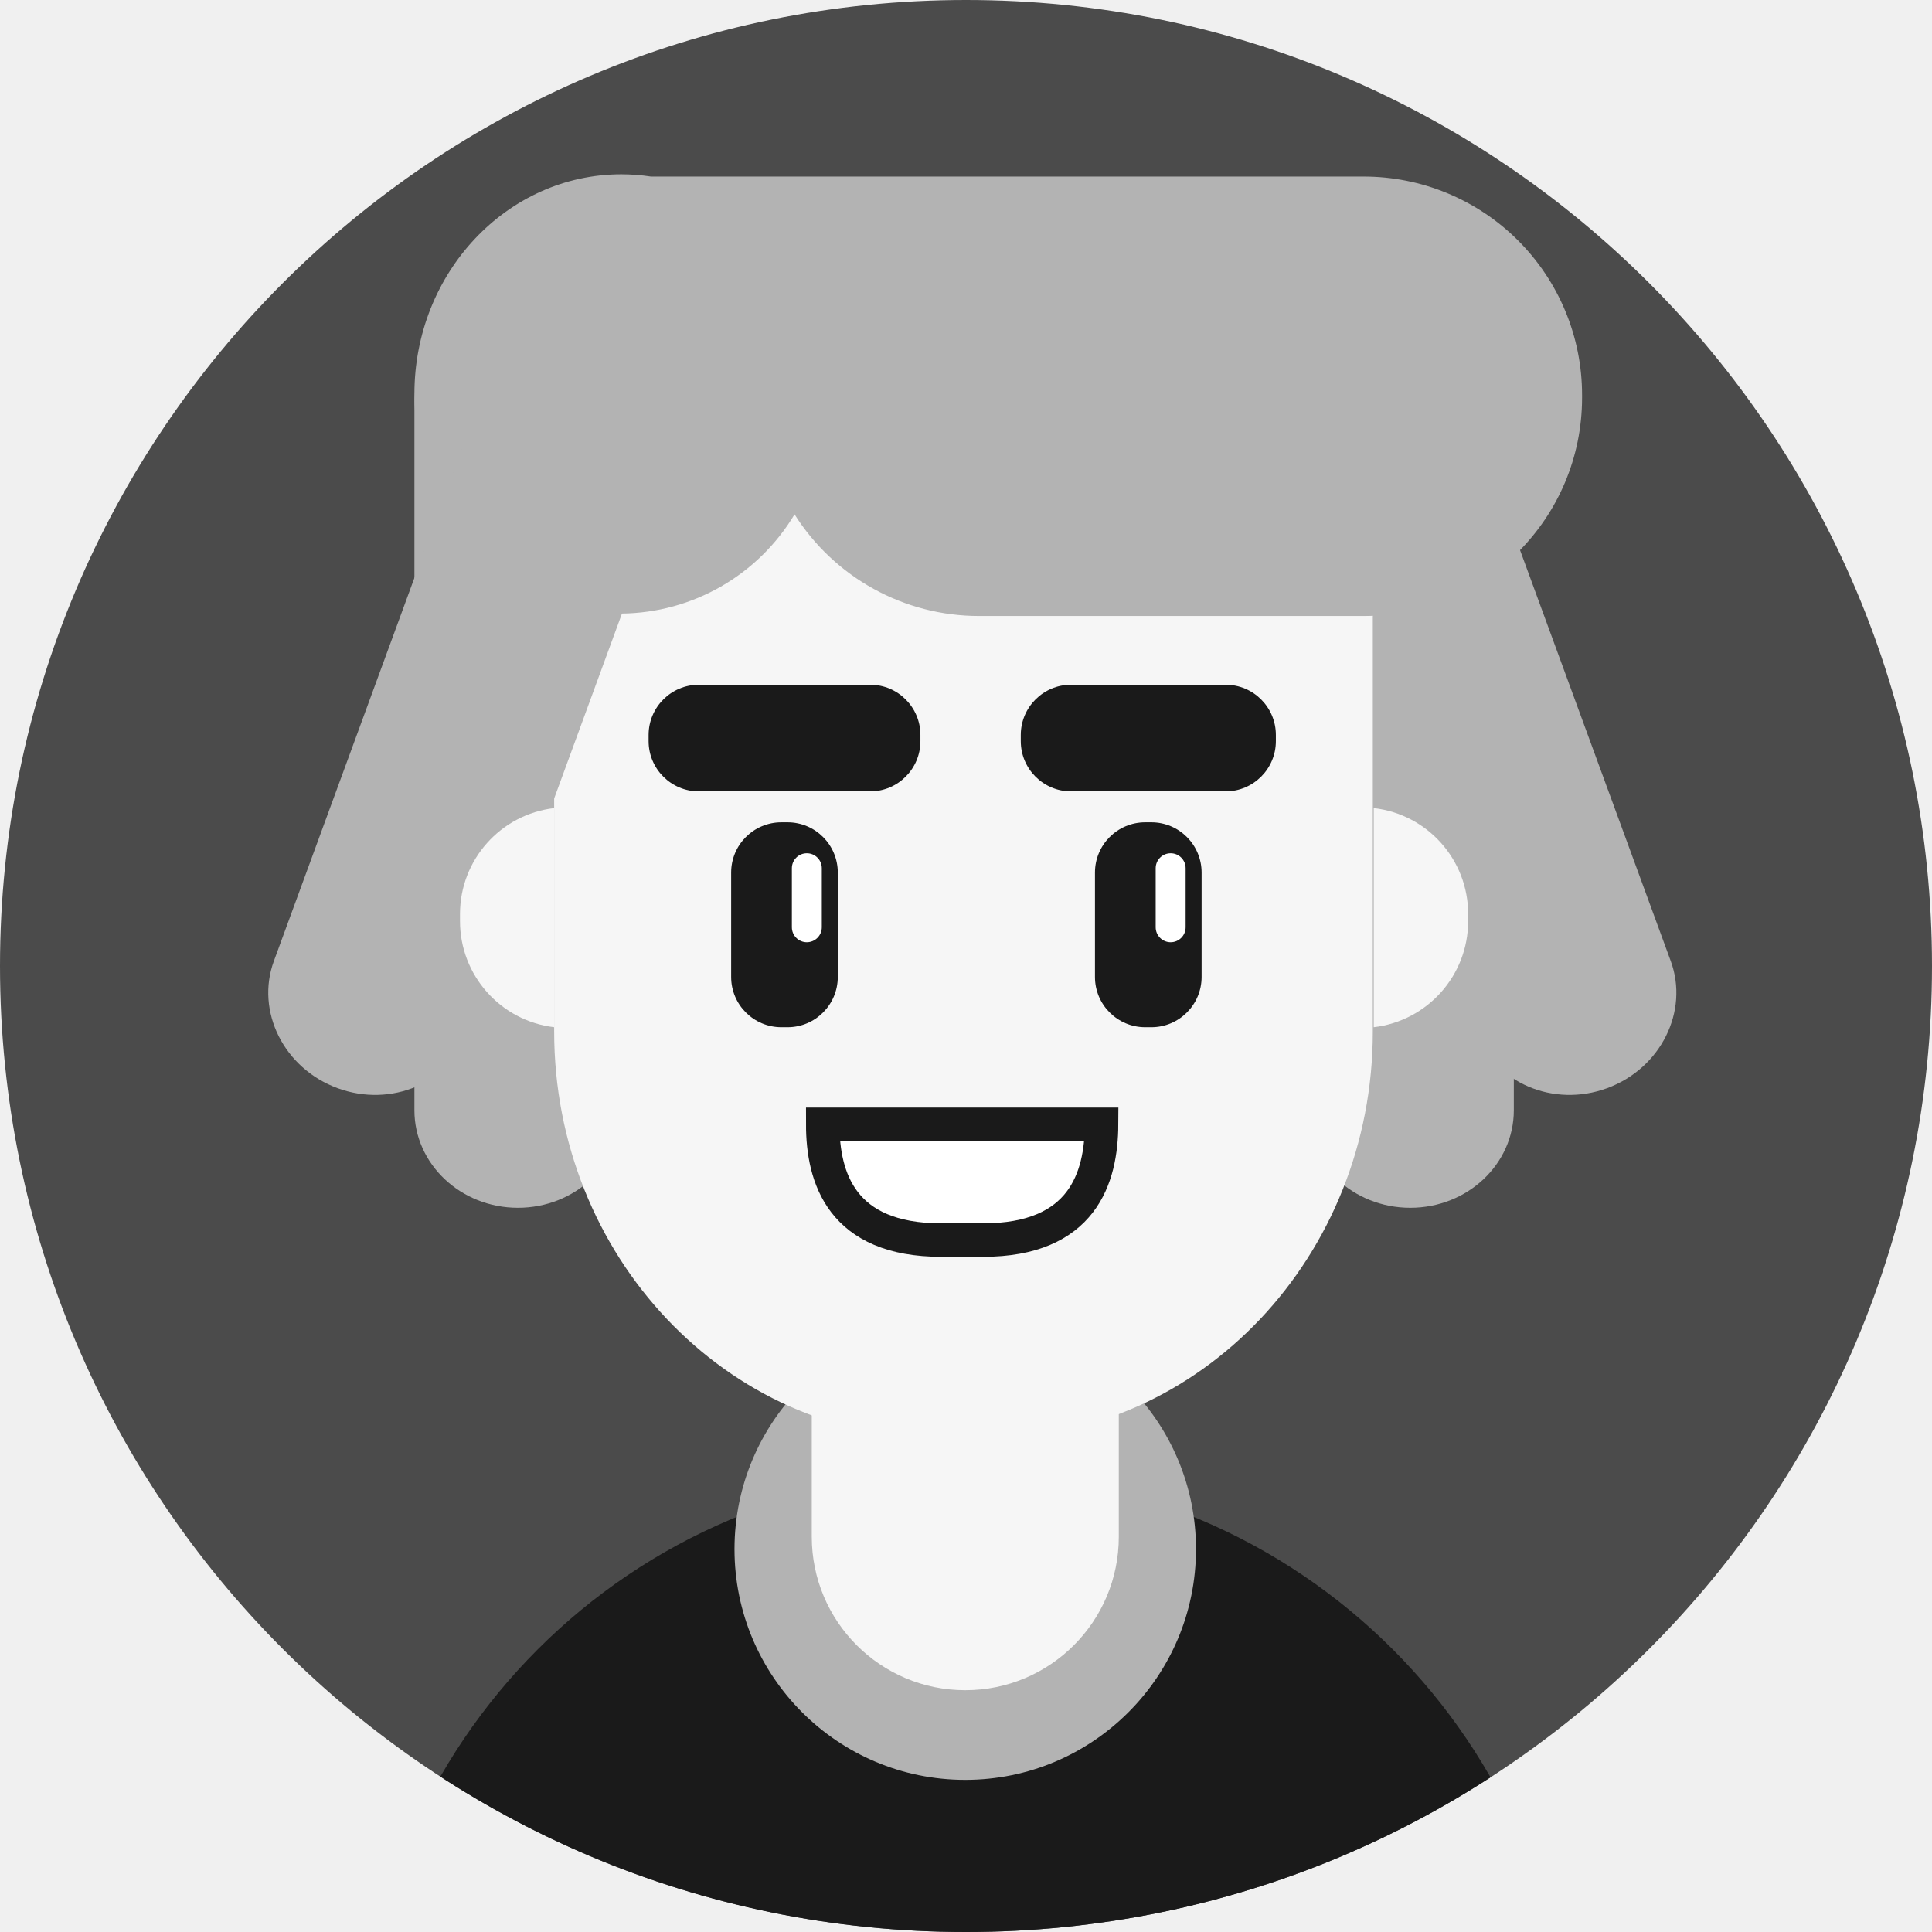
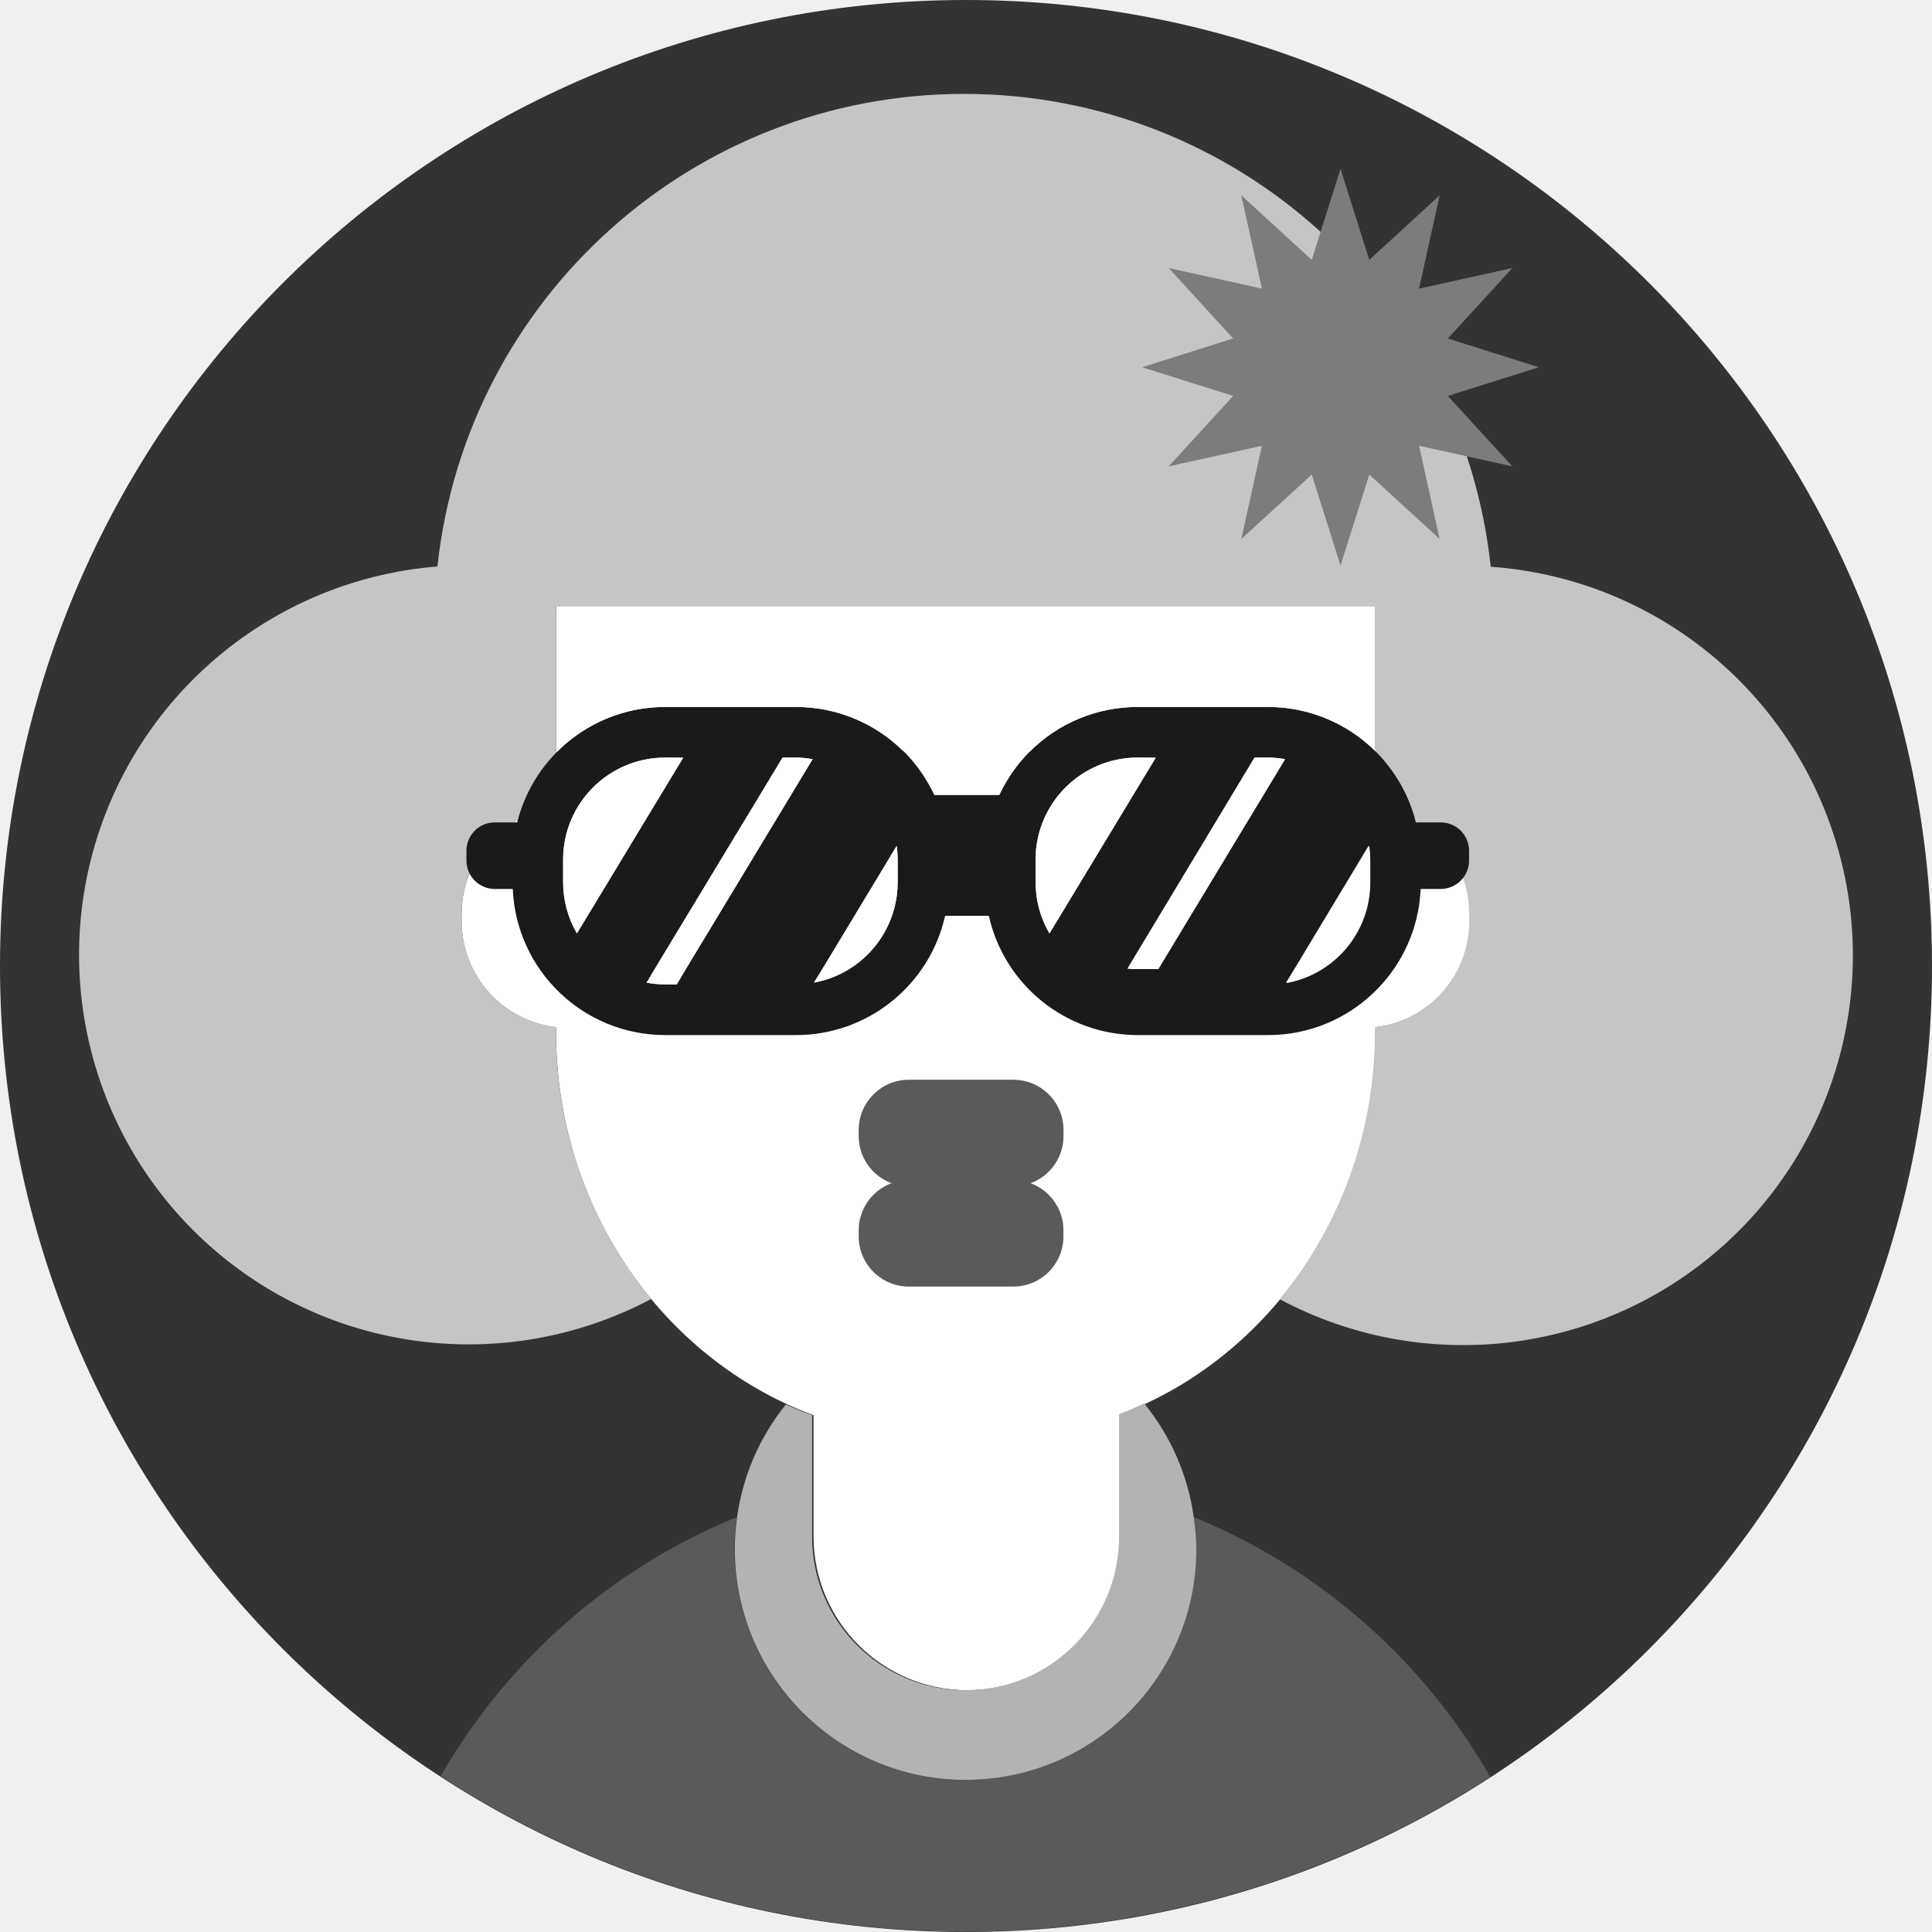
- <svg xmlns="http://www.w3.org/2000/svg" id="FINAL_AVATARS" data-name="FINAL AVATARS" viewBox="0 0 231 231">
-   <defs>
-     <style>.cls-1{fill:none;clip-rule:evenodd;}.cls-2{clip-path:url(#clip-path);}.cls-3{fill:#4b4b4b;fill-rule:evenodd;}.cls-4{fill:#b3b3b3;}.cls-5{fill:#f6f6f6;}.cls-6{fill:#1a1a1a;}.cls-7,.cls-8{fill:#fff;}.cls-7{stroke:#1a1a1a;stroke-miterlimit:10;stroke-width:4px;}</style>
-     <clipPath id="clip-path">
-       <path class="cls-1" d="M115.5,0A115.5,115.5,0,1,1,0,115.5,115.5,115.5,0,0,1,115.5,0Z" />
-     </clipPath>
+ <svg xmlns="http://www.w3.org/2000/svg" id="CC_FINAL_AVATARS" data-name="CC FINAL AVATARS" viewBox="0 0 231 231" version="1.1">
+   <defs id="defs4">
+     <style id="style2" />
  </defs>
-   <g class="cls-2">
-     <path class="cls-3" d="M115.5,0A115.5,115.5,0,1,1,0,115.5,115.5,115.5,0,0,1,115.5,0Z" />
-     <path class="cls-4" d="M181,48.2v84.55c0,6.42-5.52,11.66-12.38,11.66h0c-6.82,0-12.38-5.21-12.38-11.66V48.2c0-6.41,5.53-11.65,12.38-11.65h0C175.44,36.55,181,41.79,181,48.2Z" />
-     <path class="cls-4" d="M170.65,35.52l29.11,79.38c2.21,6-1.18,12.85-7.61,15.21h0c-6.4,2.35-13.42-.62-15.64-6.68L147.4,44.05c-2.21-6,1.18-12.85,7.61-15.21h0C161.45,26.49,168.44,29.5,170.65,35.52Z" />
-     <path class="cls-5" d="M164.25,96.62v26.2a12.77,12.77,0,0,0,11.29-12.68v-.85A12.74,12.74,0,0,0,164.25,96.62Z" />
-     <path class="cls-4" d="M49.55,48.2v84.55c0,6.42,5.53,11.66,12.38,11.66h0c6.82,0,12.39-5.21,12.39-11.66V48.2c0-6.41-5.53-11.65-12.39-11.65h0C55.08,36.55,49.55,41.79,49.55,48.2Z" />
-     <circle class="cls-6" cx="115.41" cy="248.31" r="72.28" />
-     <circle class="cls-4" cx="115.41" cy="185.22" r="27.59" />
-     <rect class="cls-5" x="97.06" y="139.13" width="36.71" height="62.96" rx="18.35" />
-     <path class="cls-5" d="M164,69.64c-2-24.86-21.78-44.39-45.86-44.39H112.3c-24.07,0-43.83,19.51-45.86,44.39q-.18,2.1-.18,4.23v49.47c0,26.84,20.61,48.61,46,48.61h5.88c25.42,0,46-21.75,46-48.61V73.87Q164.22,71.74,164,69.64Z" />
-     <path class="cls-7" d="M98.37,134.43c0,6.4,2.26,13.84,14.17,13.84h5c11.91,0,14.14-7.44,14.17-13.84Z" />
-     <rect class="cls-6" x="87.42" y="98.32" width="12.75" height="24.5" rx="6.01" />
-     <rect class="cls-8" x="94.68" y="102.02" width="3.58" height="10.64" rx="1.79" />
-     <rect class="cls-6" x="77.55" y="81.87" width="32.5" height="12.75" rx="6.01" />
-     <rect class="cls-6" x="130.92" y="98.32" width="12.75" height="24.5" rx="6.01" />
-     <rect class="cls-8" x="138.18" y="102.02" width="3.58" height="10.64" rx="1.79" />
-     <rect class="cls-6" x="122.05" y="81.87" width="30.5" height="12.75" rx="6.01" />
-     <path class="cls-4" d="M163,21.11H77.83a24.14,24.14,0,0,0-3.53-.27c-13.67,0-24.75,11.76-24.75,26.26S60.63,73.36,74.3,73.36A24.4,24.4,0,0,0,95,61.5a26.08,26.08,0,0,0,22.06,12.15h46a26.1,26.1,0,0,0,26.1-26.1v-.34A26.11,26.11,0,0,0,163,21.11Z" />
-     <path class="cls-4" d="M61.86,35.52,32.75,114.9c-2.21,6,1.18,12.85,7.62,15.21h0c6.4,2.35,13.41-.62,15.64-6.68l29.1-79.38c2.21-6-1.17-12.85-7.61-15.21h0C71.06,26.49,64.07,29.5,61.86,35.52Z" />
-     <path class="cls-5" d="M66.27,96.62v26.2A12.77,12.77,0,0,1,55,110.14v-.85A12.75,12.75,0,0,1,66.27,96.62Z" />
-   </g>
+   <path d="M115.5 0A115.5 115.5 0 1 1 0 115.5 115.5 115.5 0 0 1 115.5 0Z" id="path6" style="fill:#333;fill-rule:evenodd" />
+   <path class="head" d="M164.44 96.62V73.87q0-2.13-.18-4.23c-2-24.86-21.79-44.39-45.86-44.39h-5.88c-24.07 0-43.83 19.51-45.86 44.39q-.18 2.1-.18 4.23v22.75a12.74 12.74 0 0 0-11.29 12.67v.85a12.77 12.77 0 0 0 11.29 12.68v.52c0 21.19 12.86 39.22 30.79 45.87v14.53a18.41 18.41 0 0 0 18.36 18.35A18.41 18.41 0 0 0 134 183.74v-14.65c17.75-6.74 30.46-24.67 30.46-45.75v-.52a12.77 12.77 0 0 0 11.29-12.68v-.85a12.74 12.74 0 0 0-11.31-12.67Z" id="path8" style="fill:#fff;fill-opacity:1" />
+   <path class="mouth" d="M127.16 135.83v-.73a6 6 0 0 0-6-6h-12.49a6 6 0 0 0-6 6v.73a6 6 0 0 0 3.93 5.64 6 6 0 0 0-3.93 5.63v.73a6 6 0 0 0 6 6h12.48a6 6 0 0 0 6-6v-.73a6 6 0 0 0-3.93-5.63 6 6 0 0 0 3.94-5.64Z" id="path10" style="fill:#5a5a5a;fill-opacity:1" />
+   <path class="top" d="M178.24 67.73a63.34 63.34 0 0 0-125.94 0 46.58 46.58 0 1 0 25.58 87.57 50 50 0 0 1-11.4-32v-.52a12.77 12.77 0 0 1-11.29-12.68v-.85a12.74 12.74 0 0 1 11.29-12.63v-24.1h97.9v24.1a12.74 12.74 0 0 1 11.29 12.67v.85a12.77 12.77 0 0 1-11.29 12.68v.52a50 50 0 0 1-11.37 32 46.59 46.59 0 1 0 25.17-87.58Z" id="path12" style="fill:#c5c5c5;fill-opacity:1" />
+   <path class="head" id="polygon14" style="fill:#7c7c7c;fill-opacity:1" d="m160.28 20.19 3.44 10.88 8.41-7.71-2.46 11.15 11.15-2.46-7.71 8.42 10.88 3.44-10.88 3.43 7.71 8.42-11.15-2.46 2.46 11.14-8.41-7.7-3.44 10.88-3.44-10.88-8.42 7.7 2.46-11.14-11.14 2.46 7.7-8.42-10.88-3.43 10.88-3.44-7.7-8.42 11.14 2.46-2.46-11.15 8.42 7.71 3.44-10.88z" />
+   <path class="clothes" d="M142.73 181.39a28.42 28.42 0 0 1 .27 3.83 27.59 27.59 0 0 1-55.18 0 26.87 26.87 0 0 1 .27-3.83 72.56 72.56 0 0 0-35.42 31 115.55 115.55 0 0 0 125.52.08 72.49 72.49 0 0 0-35.46-31.08Z" id="path34" style="fill:#5a5a5a;fill-opacity:1" />
+   <path class="clothes" d="M142.73 181.39a27.45 27.45 0 0 0-5.93-13.59c-1 .47-2 .9-3 1.29v14.65a18.35 18.35 0 1 1-36.7 0v-14.53c-1.07-.39-2.11-.82-3.13-1.29a27.4 27.4 0 0 0-5.84 13.47 26.87 26.87 0 0 0-.27 3.83 27.59 27.59 0 0 0 55.18 0 28.42 28.42 0 0 0-.31-3.83Z" id="path36" style="fill:#b3b3b3;fill-opacity:1" />
+   <path class="eyes" d="M172.22 98.33h-2.93a18.22 18.22 0 0 0-17.67-13.8H136a18.18 18.18 0 0 0-12.9 5.36 18.5 18.5 0 0 0-3.61 5.17h-7.78a18.68 18.68 0 0 0-3.6-5.17 18.2 18.2 0 0 0-12.91-5.36H79.51a18.2 18.2 0 0 0-17.67 13.8h-2.68a3.39 3.39 0 0 0-3.39 3.39v1.17a3.4 3.4 0 0 0 3.39 3.4h2.15a18.25 18.25 0 0 0 18.2 17.47h15.65A18.27 18.27 0 0 0 113 109.5h5.23A18.26 18.26 0 0 0 136 123.76h15.66a18.26 18.26 0 0 0 18.2-17.47h2.4a3.4 3.4 0 0 0 3.39-3.4v-1.17a3.39 3.39 0 0 0-3.43-3.39Zm-104.89 4.43a12.2 12.2 0 0 1 12.18-12.18h2.17l-12.7 21a12.16 12.16 0 0 1-1.65-6.1ZM82 115.87l-1.11 1.83h-1.4a12.13 12.13 0 0 1-2.19-.21l1-1.68 15.27-25.23h1.59a12.24 12.24 0 0 1 2 .19Zm15.32 1.62 1.23-2 6.55-10.85 2.1-3.48a12.35 12.35 0 0 1 .12 1.62v2.76a12.15 12.15 0 0 1-1.67 6.12 12.17 12.17 0 0 1-8.31 5.83ZM136 90.58h2.18l-12.7 21a12.07 12.07 0 0 1-1.66-6.1v-2.76A12.2 12.2 0 0 1 136 90.58Zm15.66 0a12 12 0 0 1 2 .19l-15.16 25.1H136c-.39 0-.78 0-1.16-.06L150 90.58Zm2.18 26.91 1.22-2 8.66-14.33a12.35 12.35 0 0 1 .12 1.62v2.76a12.22 12.22 0 0 1-10 12Z" id="path32" style="fill:#1a1a1a;fill-opacity:1" />
+   <path class="eyes" d="M95.16 84.53a18.2 18.2 0 0 1 12.91 5.36 15.2 15.2 0 0 0-12.91-7.19H79.51a15.18 15.18 0 0 0-12.91 7.19 18.18 18.18 0 0 1 12.91-5.36Z" id="path16" style="fill:#fff;fill-opacity:1" />
+   <path class="eyes" d="M79.51 90.58a12.2 12.2 0 0 0-12.18 12.18v2.76a12.16 12.16 0 0 0 1.65 6.1l12.7-21Z" id="path18" style="fill:#fff;fill-opacity:1" />
+   <path class="eyes" d="m93.57 90.58-15.23 25.23-1 1.68a12.13 12.13 0 0 0 2.19.21h1.4l1.07-1.83 15.16-25.1a12.24 12.24 0 0 0-2-.19Z" id="path20" style="fill:#fff;fill-opacity:1" />
+   <path class="eyes" d="m105.12 104.62-6.55 10.85-1.23 2a12.17 12.17 0 0 0 8.33-5.85 12.15 12.15 0 0 0 1.67-6.12v-2.76a12.35 12.35 0 0 0-.12-1.62Z" id="path22" style="fill:#fff;fill-opacity:1" />
+   <path class="eyes" d="M151.62 84.53a18.18 18.18 0 0 1 12.9 5.36 15.17 15.17 0 0 0-12.9-7.19H136a15.17 15.17 0 0 0-12.9 7.19 18.18 18.18 0 0 1 12.9-5.36Z" id="path24" style="fill:#fff;fill-opacity:1" />
+   <path class="eyes" d="m155 115.47-1.22 2a12.22 12.22 0 0 0 10-12v-2.76a12.35 12.35 0 0 0-.12-1.62Z" id="path26" style="fill:#fff;fill-opacity:1" />
+   <path class="eyes" d="M136 90.58a12.2 12.2 0 0 0-12.18 12.18v2.76a12.07 12.07 0 0 0 1.66 6.1l12.7-21Z" id="path28" style="fill:#fff;fill-opacity:1" />
+   <path class="eyes" d="m150 90.58-15.2 25.23c.38 0 .77.06 1.16.06h2.51l15.16-25.1a12 12 0 0 0-2-.19Z" id="path30" style="fill:#fff;fill-opacity:1" />
</svg>
